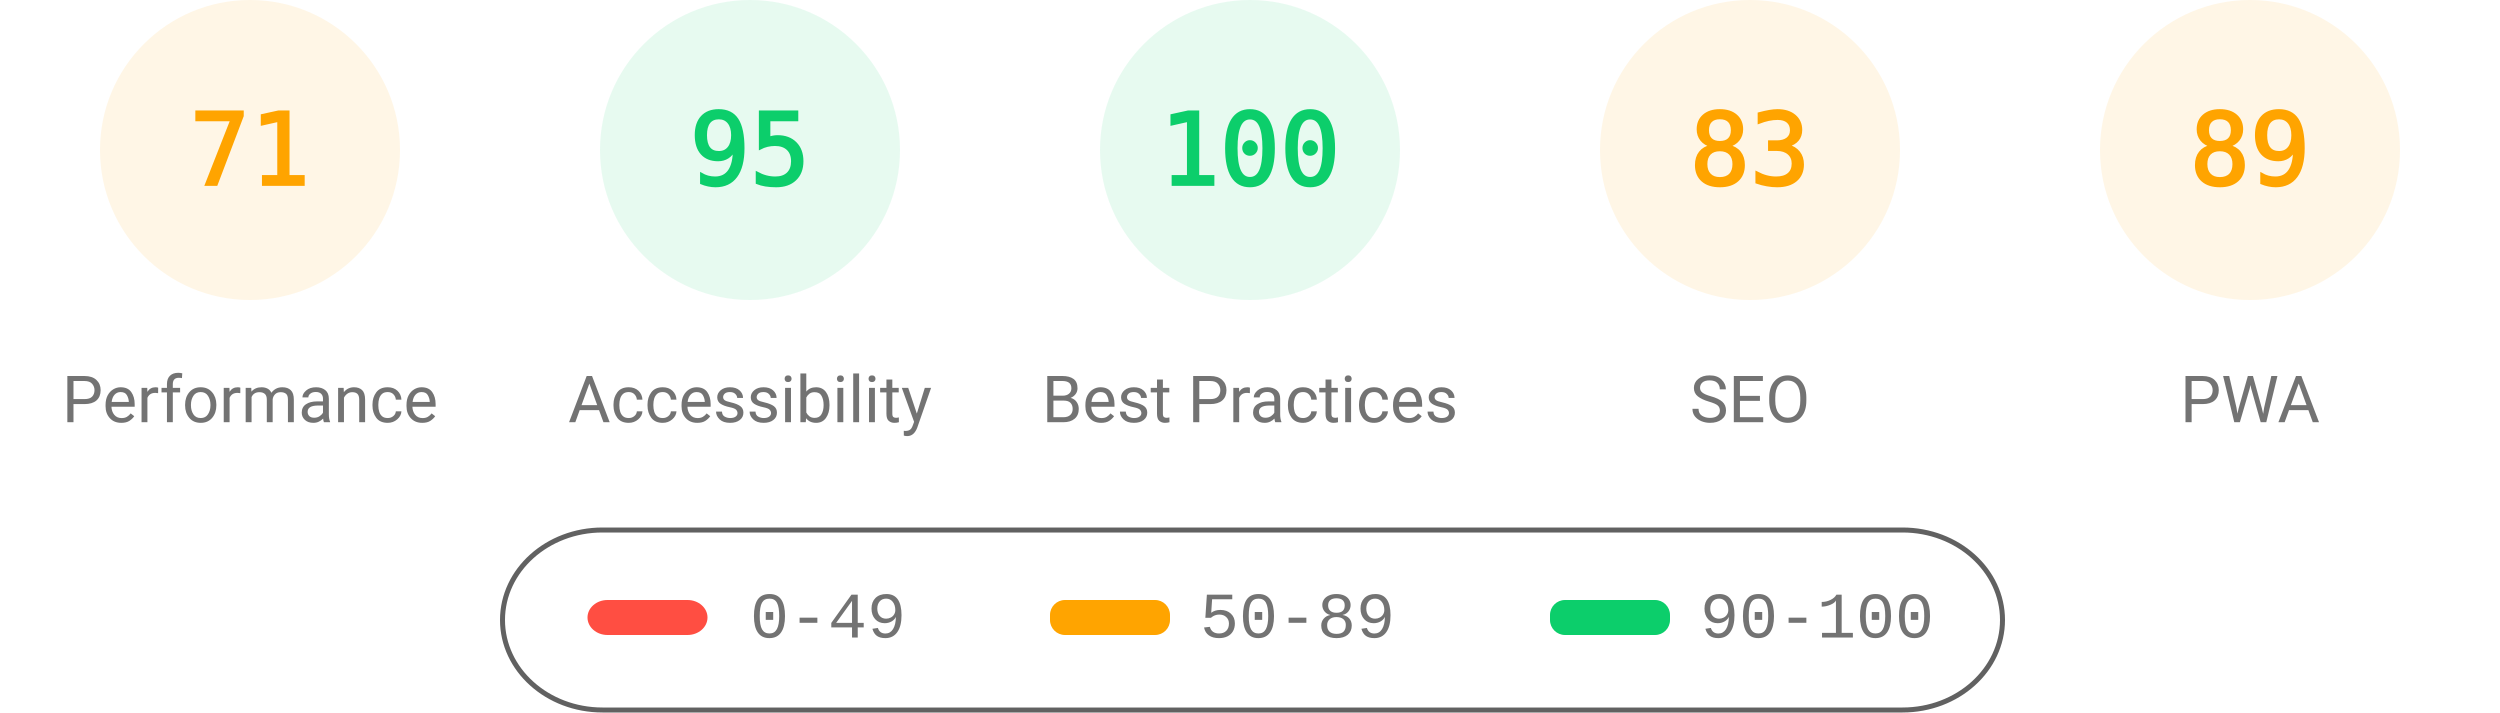
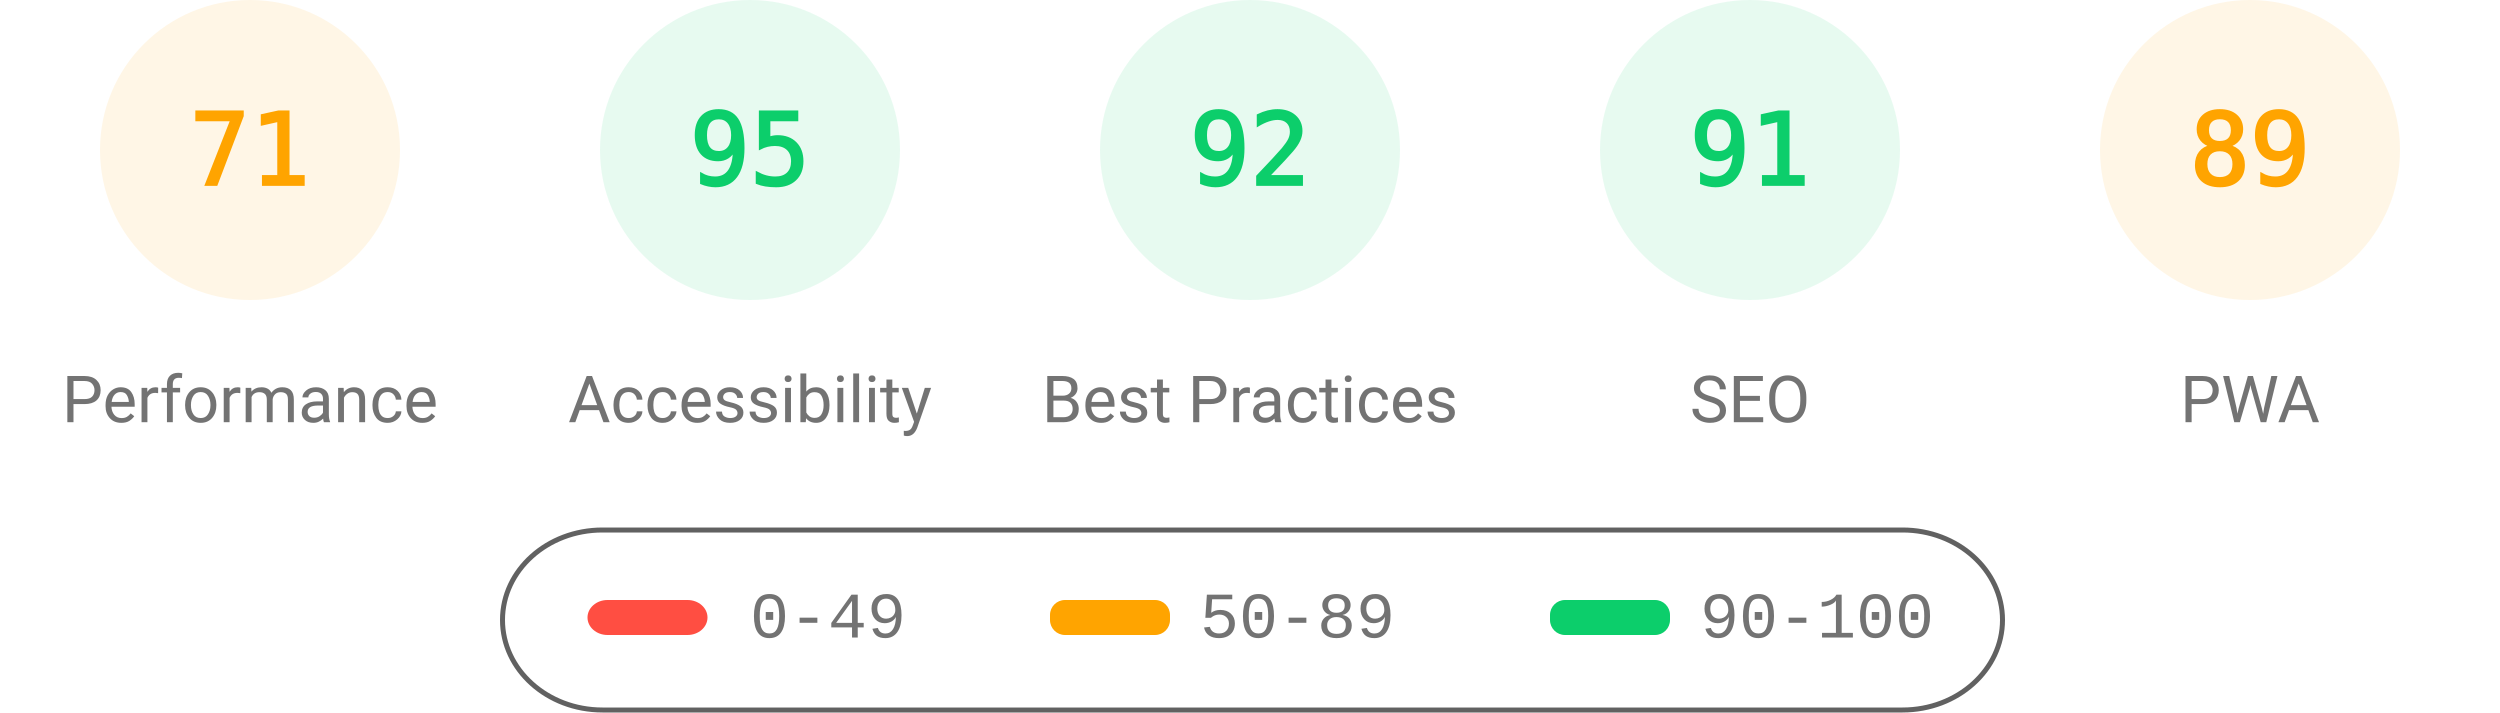
<svg xmlns="http://www.w3.org/2000/svg" fill="none" width="1000" height="285">
  <style>.gauge-base{opacity:.1}.gauge-arc{fill:none;animation-delay:250ms;stroke-linecap:round;transform:rotate(-90deg);transform-origin:100px 60px;animation:load-gauge 1s ease forwards}.guage-text{font-size:40px;font-family:monospace;text-align:center}.guage-red{color:#ff4e42;fill:#ff4e42;stroke:#ff4e42}.guage-orange{color:#ffa400;fill:#ffa400;stroke:#ffa400}.guage-green{color:#0cce6b;fill:#0cce6b;stroke:#0cce6b}.guage-undefined{color:#5c5c5c;fill:#5c5c5c;stroke:#5c5c5c}.guage-title{color:#737373;fill:#737373;stroke:none;font-size:26px;line-height:26px;font-family:Roboto,Halvetica,Arial,sans-serif}@keyframes load-gauge{from{stroke-dasharray:0 352.858}}</style>
  <svg class="guage-div guage-perf guage-orange" viewBox="0 0 200 200" width="200" height="200">
    <circle class="gauge-base" r="56" cx="100" cy="60" stroke-width="8" />
    <circle class="gauge-arc guage-arc-1" r="56" cx="100" cy="60" stroke-width="8" style="stroke-dasharray:249.819,351.858" />
    <text class="guage-text" x="100" y="60" alignment-baseline="central" dominant-baseline="central" text-anchor="middle">71</text>
    <text class="guage-title" x="100" y="160" alignment-baseline="central" dominant-baseline="central" text-anchor="middle">Performance</text>
  </svg>
  <svg class="guage-div guage-acc guage-green" viewBox="0 0 200 200" width="200" height="200" x="200">
    <circle class="gauge-base" r="56" cx="100" cy="60" stroke-width="8" />
    <circle class="gauge-arc guage-arc-2" r="56" cx="100" cy="60" stroke-width="8" style="stroke-dasharray:334.265,351.858" />
    <text class="guage-text" x="100" y="60" alignment-baseline="central" dominant-baseline="central" text-anchor="middle">95</text>
    <text class="guage-title" x="100" y="160" alignment-baseline="central" dominant-baseline="central" text-anchor="middle">Accessibility</text>
  </svg>
  <svg class="guage-div guage-best guage-green" viewBox="0 0 200 200" width="200" height="200" x="400">
    <circle class="gauge-base" r="56" cx="100" cy="60" stroke-width="8" />
-     <circle class="gauge-arc guage-arc-3" r="56" cx="100" cy="60" stroke-width="8" style="stroke-dasharray:351.858,351.858" />
-     <text class="guage-text" x="100" y="60" alignment-baseline="central" dominant-baseline="central" text-anchor="middle">100</text>
+     <circle class="gauge-arc guage-arc-3" r="56" cx="100" cy="60" stroke-width="8" style="stroke-dasharray:323.709,351.858" />
+     <text class="guage-text" x="100" y="60" alignment-baseline="central" dominant-baseline="central" text-anchor="middle">92</text>
    <text class="guage-title" x="100" y="160" alignment-baseline="central" dominant-baseline="central" text-anchor="middle">Best Practices</text>
  </svg>
-   <svg class="guage-div guage-seo guage-orange" viewBox="0 0 200 200" width="200" height="200" x="600">
+   <svg class="guage-div guage-seo guage-green" viewBox="0 0 200 200" width="200" height="200" x="600">
    <circle class="gauge-base" r="56" cx="100" cy="60" stroke-width="8" />
-     <circle class="gauge-arc guage-arc-4" r="56" cx="100" cy="60" stroke-width="8" style="stroke-dasharray:292.042,351.858" />
-     <text class="guage-text" x="100" y="60" alignment-baseline="central" dominant-baseline="central" text-anchor="middle">83</text>
+     <circle class="gauge-arc guage-arc-4" r="56" cx="100" cy="60" stroke-width="8" style="stroke-dasharray:320.191,351.858" />
+     <text class="guage-text" x="100" y="60" alignment-baseline="central" dominant-baseline="central" text-anchor="middle">91</text>
    <text class="guage-title" x="100" y="160" alignment-baseline="central" dominant-baseline="central" text-anchor="middle">SEO</text>
  </svg>
  <svg class="guage-div guage-pwa guage-orange" viewBox="0 0 200 200" width="200" height="200" x="800">
    <circle class="gauge-base" r="56" cx="100" cy="60" stroke-width="8" />
    <circle class="gauge-arc guage-arc-4" r="56" cx="100" cy="60" stroke-width="8" style="stroke-dasharray:313.154,351.858" />
    <text class="guage-text" x="100" y="60" alignment-baseline="central" dominant-baseline="central" text-anchor="middle">89</text>
    <text class="guage-title" x="100" y="160" alignment-baseline="central" dominant-baseline="central" text-anchor="middle">PWA</text>
  </svg>
  <svg width="604" height="76" x="200" y="210">
    <path fill="none" id="canvas_background" d="M-1-1h604v80H-1z" />
    <rect fill-opacity="0" stroke="#616161" stroke-width="2" rx="40" id="svg_2" height="72" width="600" y="2" x="1" fill="#000" />
    <rect stroke="#000" rx="8" id="svg_3" height="14" width="48" y="30" x="35" stroke-opacity="null" stroke-width="0" fill="#ff4e42" />
    <rect stroke="#000" rx="6" id="svg_4" height="14" width="48" y="30" x="220" stroke-opacity="null" stroke-width="0" fill="#ffa400" />
    <rect stroke="#000" rx="6" id="svg_5" height="14" width="48" y="30" x="420" stroke-opacity="null" stroke-width="0" fill="#0cce6b" />
    <text xml:space="preserve" text-anchor="start" font-family="'Courier New', Courier, monospace" font-size="26" id="svg_6" y="45" x="100" stroke-opacity="null" stroke-width="0" stroke="#000" fill="#737373">0-49</text>
    <text xml:space="preserve" text-anchor="start" font-family="'Courier New', Courier, monospace" font-size="26" id="svg_7" y="45" x="280" stroke-opacity="null" stroke-width="0" stroke="#000" fill="#737373">50-89</text>
    <text xml:space="preserve" text-anchor="start" font-family="'Courier New', Courier, monospace" font-size="26" id="svg_8" y="45" x="480" stroke-opacity="null" stroke-width="0" stroke="#000" fill="#737373">90-100</text>
  </svg>
</svg>
